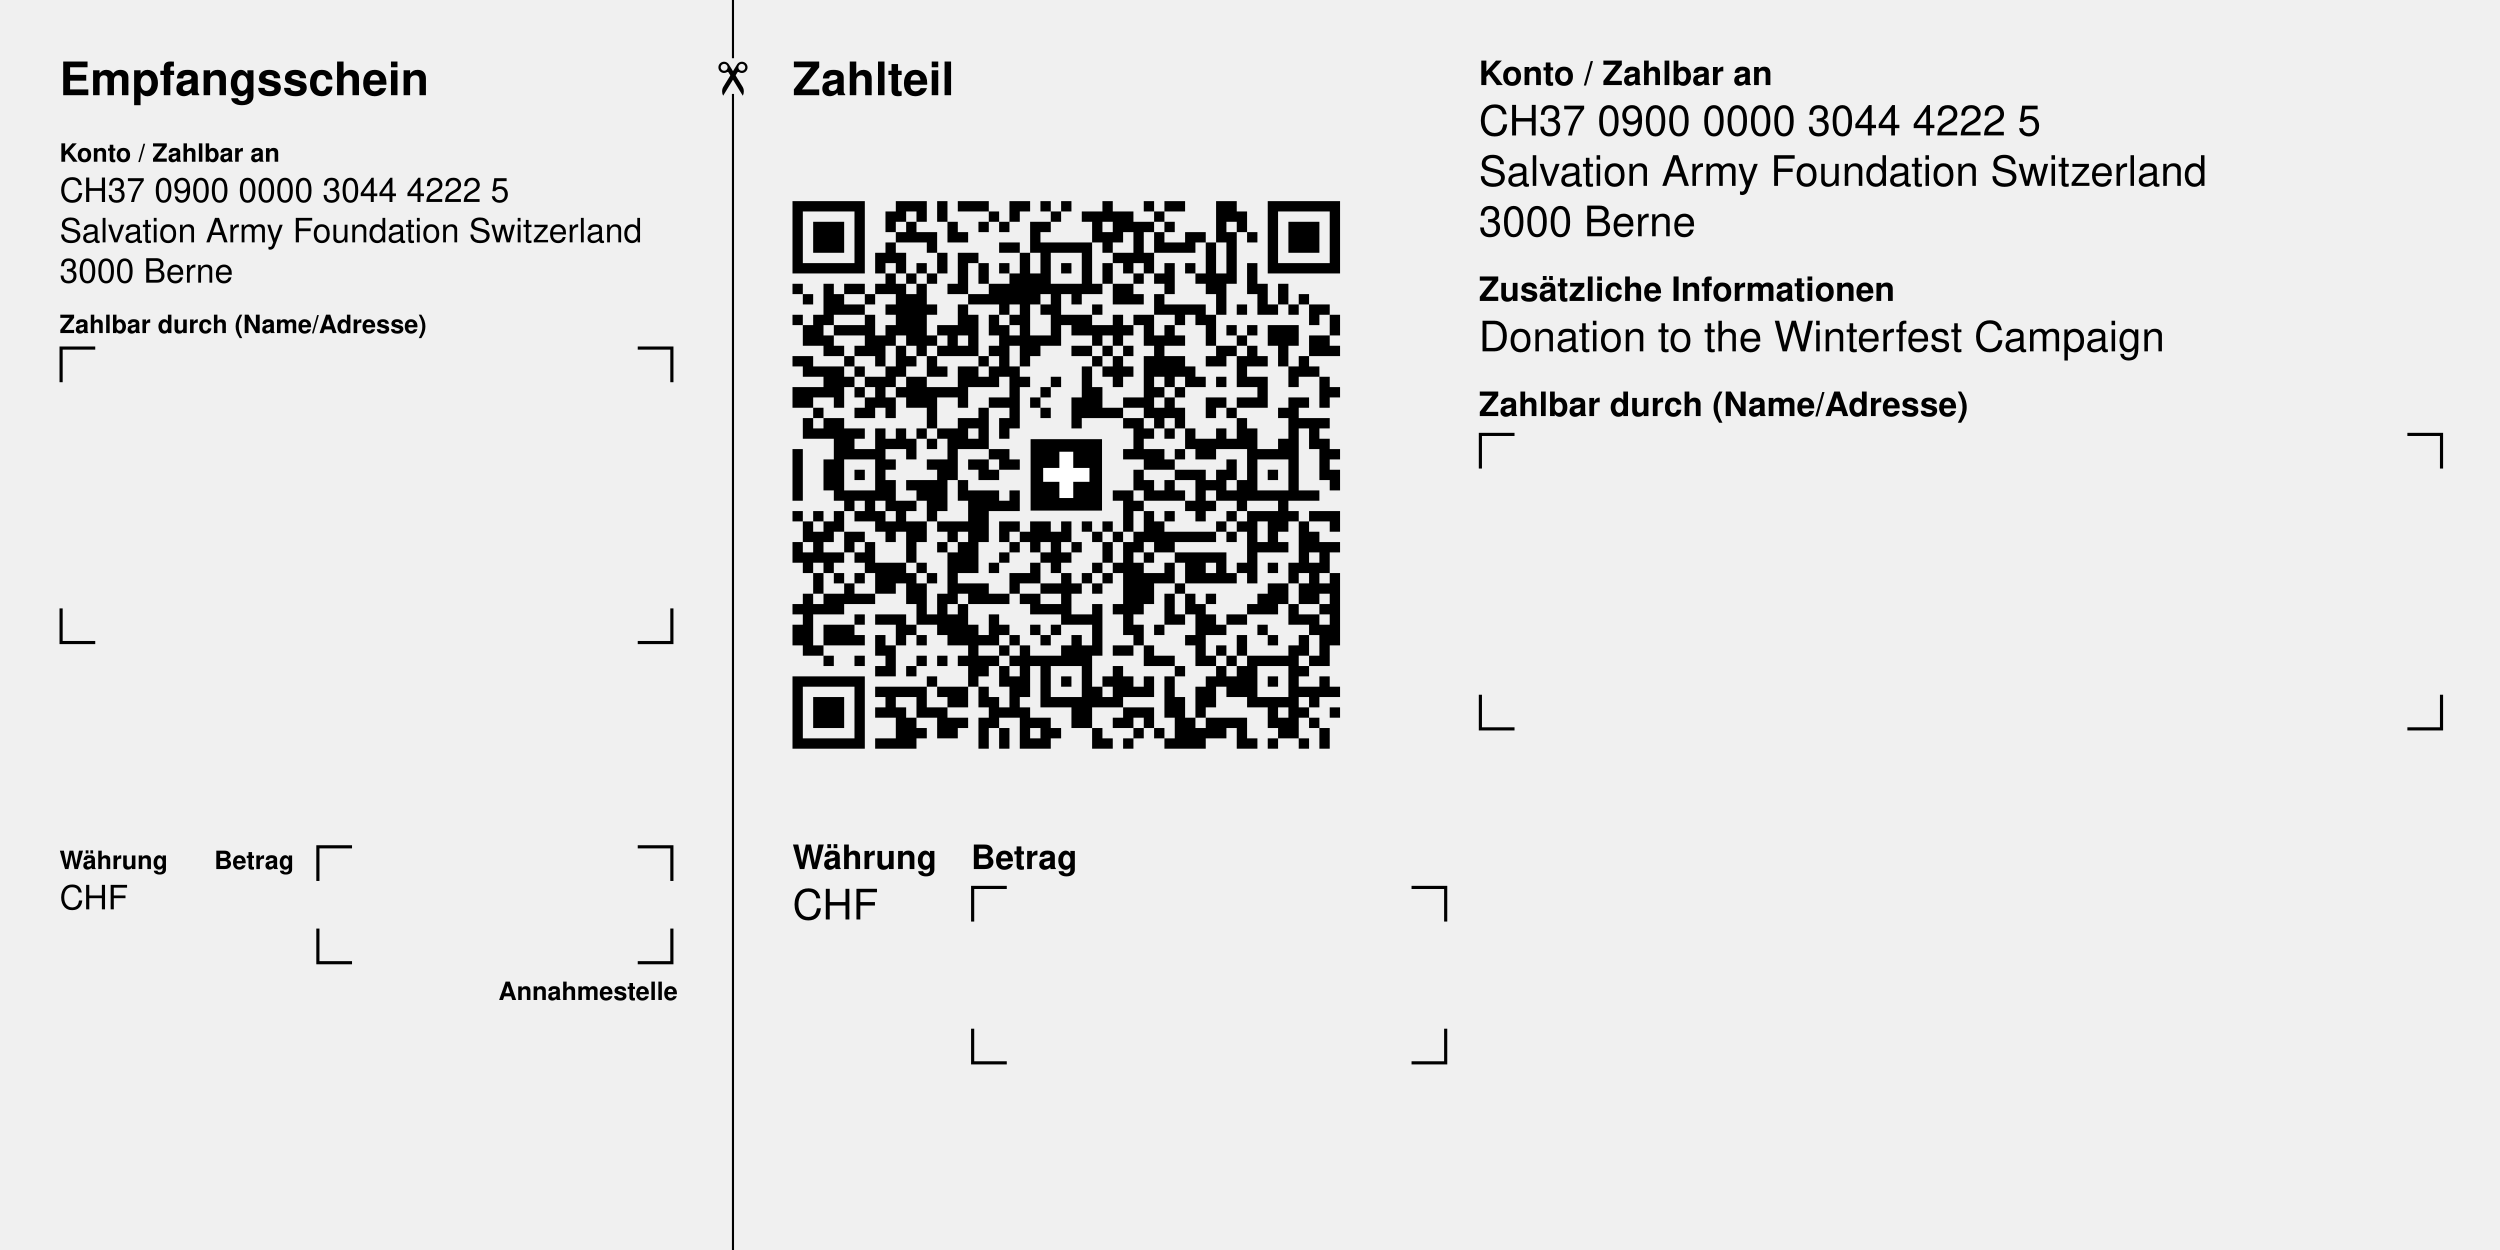
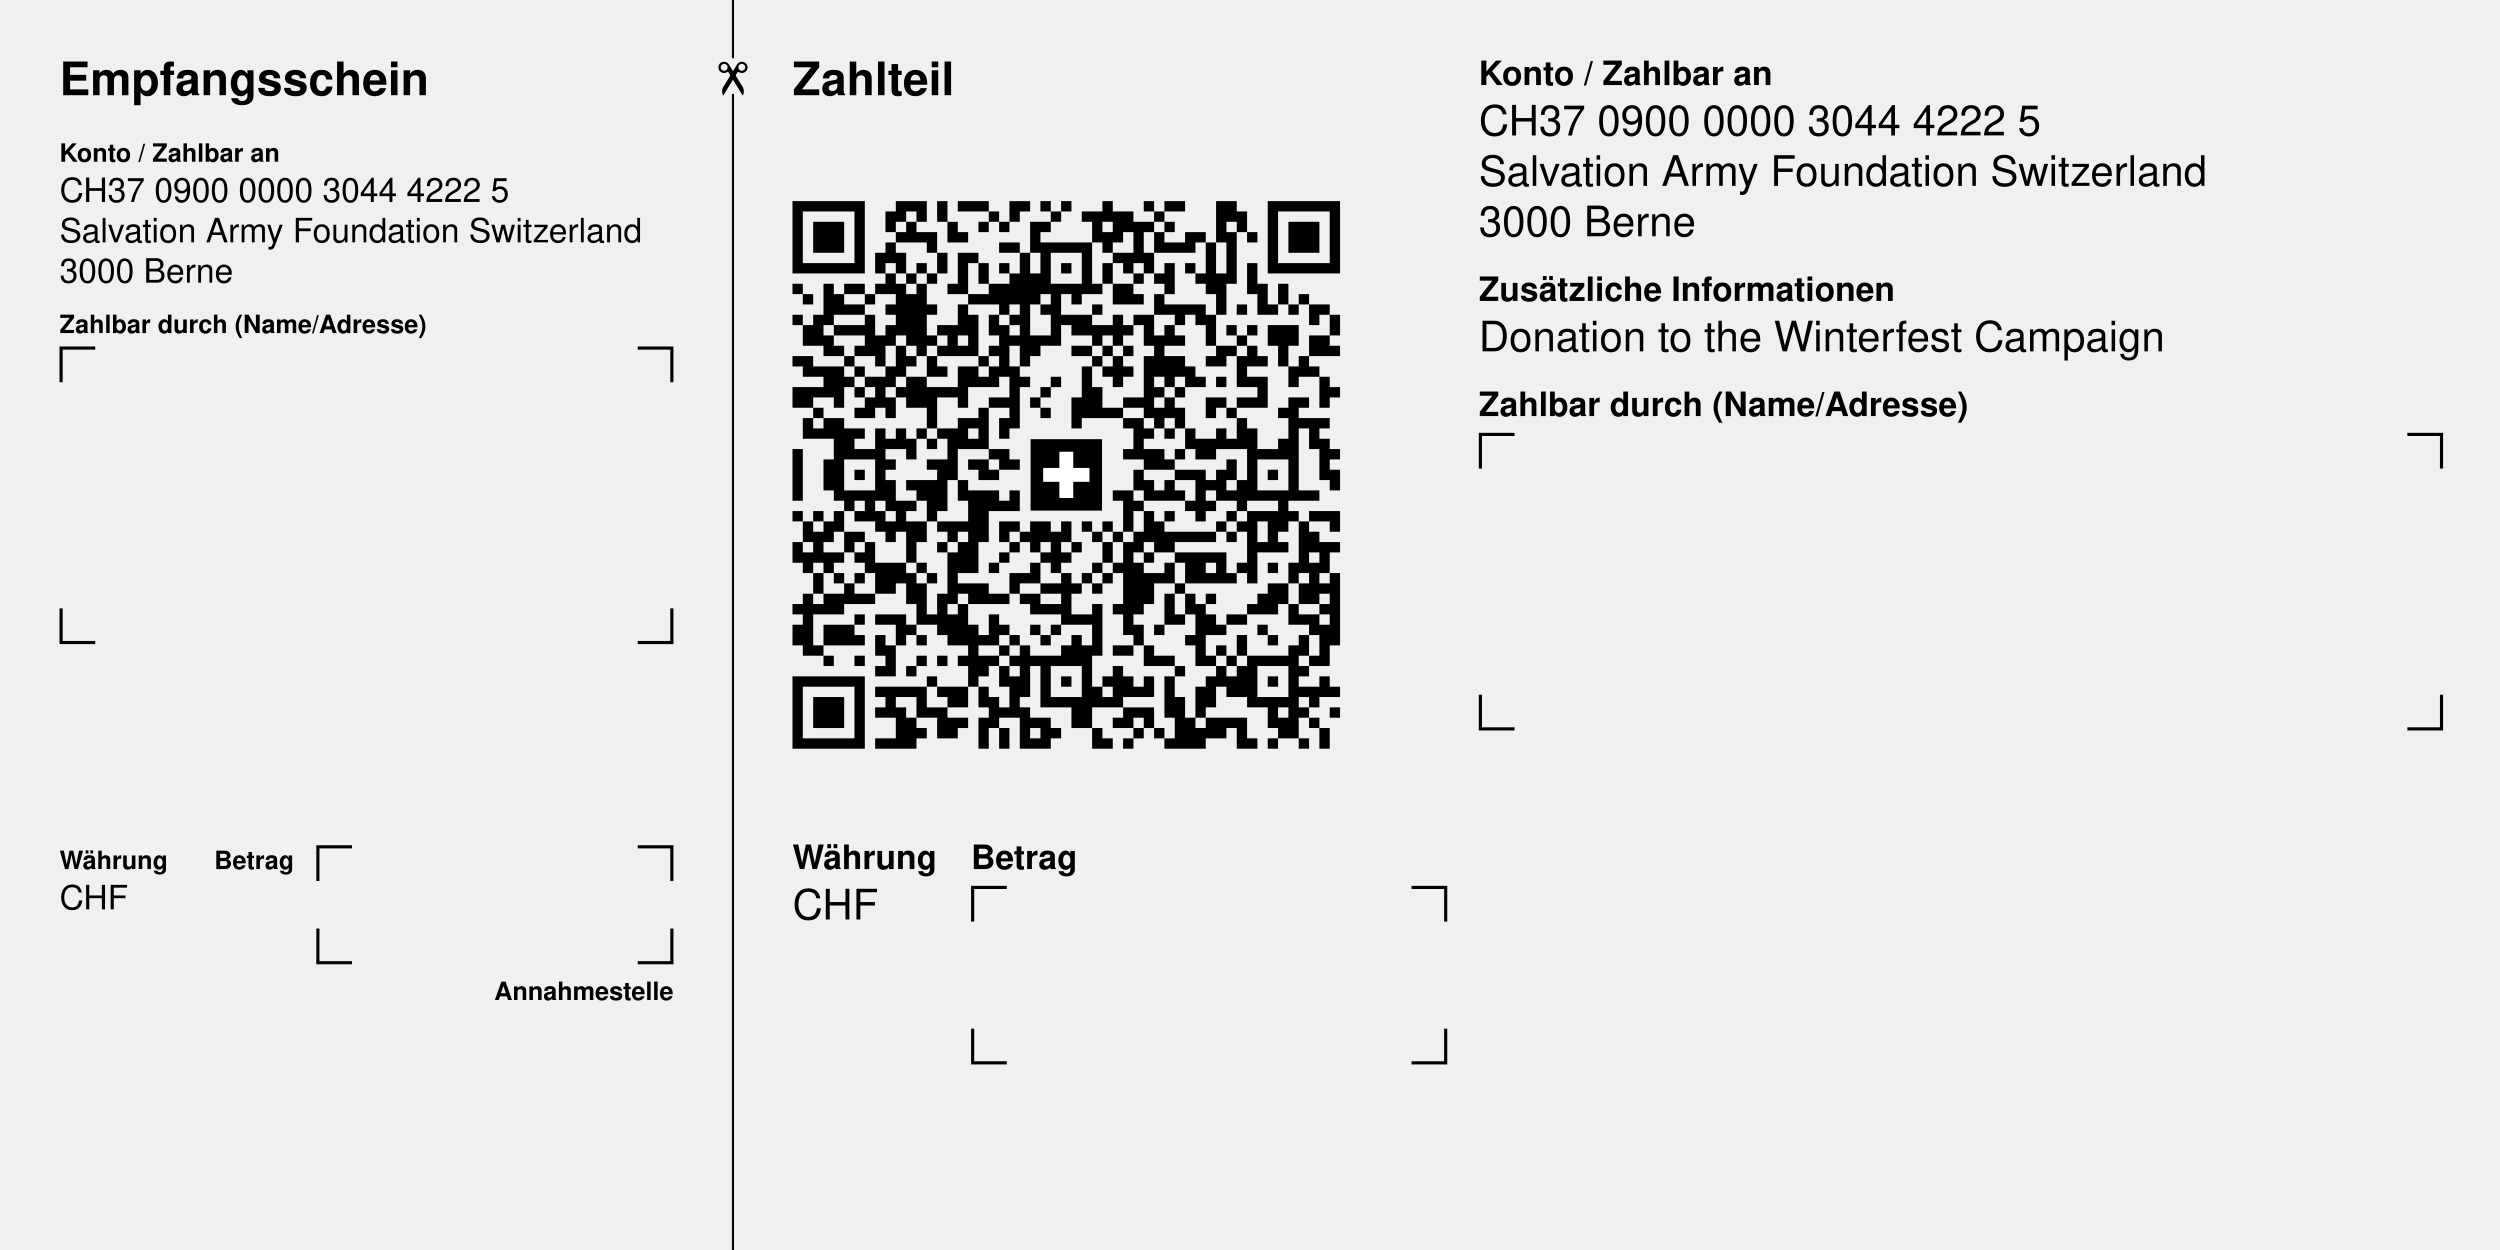
<svg xmlns="http://www.w3.org/2000/svg" width="210mm" height="105mm" version="1.1" viewBox="0 0 595.276 297.638">
  <g font-family="Helvetica,Arial" transform="translate(0 297.638)">
    <g transform="translate(188.702 -119.367) scale(2.46)">
      <path d="M0,-53h7v1h-7zm10,0h3v1h-3zm4,0h1v2h-1zm2,0h3v1h-3zm5,0h2v1h-2zm3,0h1v1h-1z m2,0h1v1h-1zm4,0h1v2h-1zm4,0h1v1h-1zm2,0h2v1h-2zm5,0h2v2h-2zm5,0h7v1h-7z m-46,1h1v6h-1zm6,0h1v6h-1zm3,0h2v1h-2zm3,0h1v1h-1zm7,0h1v1h-1zm2,0h1v1h-1z m4,0h1v1h-1zm3,0h2v1h-2zm3,0h2v2h-2zm4,0h1v1h-1zm8,0h1v2h-1zm3,-0h1v6h-1z m6,0h1v6h-1zm-50,1h3v3h-3zm7,0h1v1h-1zm2,0h1v2h-1zm4,0h1v2h-1zm3,0h1v1h-1z m2,0h1v1h-1zm3,0h1v3h-1zm1,0h1v1h-1zm5,0h1v2h-1zm4,-0h1v4h-1zm1,0h1v1h-1z m2,0h1v1h-1zm5,0h1v2h-1zm7,0h3v3h-3zm-38,1h1v1h-1zm2,0h2v1h-2zm4,0h1v1h-1z m14,0h2v1h-2zm5,0h1v2h-1zm3,0h2v1h-2zm4,0h1v5h-1zm2,0h1v1h-1zm-35,1h1v2h-1z m4,0h1v1h-1zm7,0h2v1h-2zm4,0h5v1h-5zm6,0h1v1h-1zm6,0h3v1h-3zm4,0h1v5h-1z m-32,1h1v2h-1zm2,0h1v2h-1zm4,0h1v2h-1zm2,0h1v4h-1zm1,-0h1v1h-1zm5,0h1v11h-1z m2,0h1v4h-1zm4,0h1v4h-1zm3,-0h2v1h-2zm3,0h1v2h-1zm-33,1h5v1h-5zm11,0h1v1h-1z m6,0h1v2h-1zm2,-0h1v1h-1zm6,0h1v1h-1zm4,0h1v2h-1zm2,-0h1v1h-1zm4,0h1v3h-1z m2,-0h1v1h-1zm6,0h1v3h-1zm3,-0h5v1h-5zm-38,1h1v2h-1zm2,0h1v1h-1zm2,0h1v1h-1z m8,0h1v3h-1zm2,0h1v3h-1zm10,0h1v1h-1zm2,0h1v1h-1zm4,0h1v1h-1zm2,0h1v4h-1z m-41,1h1v1h-1zm3,0h1v4h-1zm2,0h2v1h-2zm3,0h1v1h-1zm2,-0h1v5h-1zm2,0h1v7h-1z m3,0h1v1h-1zm4,0h2v2h-2zm6,-0h1v6h-1zm1,0h2v1h-2zm3,0h1v1h-1zm2,0h2v2h-2z m14,0h1v3h-1zm2,0h1v2h-1zm-46,1h1v1h-1zm3,0h1v2h-1zm3,0h1v1h-1zm4,-0h1v5h-1z m6,0h2v1h-2zm10,0h1v1h-1zm6,0h1v1h-1zm2,0h1v2h-1zm14,0h1v1h-1zm-44,1h2v1h-2z m4,0h1v1h-1zm4,0h1v1h-1zm3,-0h1v3h-1zm4,0h1v1h-1zm4,0h1v1h-1zm5,0h1v1h-1z m7,0h4v1h-4zm7,0h1v1h-1zm3,0h1v1h-1zm2,0h1v1h-1zm2,0h2v1h-2zm-50,1h1v1h-1z m2,-0h1v3h-1zm5,0h1v4h-1zm10,0h1v4h-1zm2,0h1v2h-1zm2,0h1v1h-1zm5,0h3v1h-3z m5,-0h1v3h-1zm2,0h2v1h-2zm4,0h1v1h-1zm2,0h2v1h-2zm11,0h1v1h-1zm2,-0h1v2h-1z m-51,1h1v2h-1zm3,0h3v1h-3zm5,0h1v2h-1zm5,0h2v1h-2zm6,0h1v5h-1zm7,0h4v1h-4z m5,0h1v1h-1zm2,0h1v2h-1zm2,0h1v2h-1zm4,0h1v2h-1zm2,0h1v1h-1zm2,0h1v1h-1z m2,0h3v2h-3zm-43,1h1v2h-1zm5,0h1v3h-1zm5,0h1v1h-1zm2,0h1v2h-1zm6,0h1v1h-1z m2,0h2v1h-2zm6,0h1v1h-1zm6,0h1v4h-1zm2,0h1v1h-1zm6,0h1v1h-1zm7,0h2v2h-2z m-46,1h1v1h-1zm2,0h1v1h-1zm4,0h1v3h-1zm4,0h1v1h-1zm2,0h1v1h-1zm3,0h1v1h-1z m4,0h1v1h-1zm4,0h2v1h-2zm3,0h1v1h-1zm2,0h1v1h-1zm9,0h2v1h-2zm3,0h1v2h-1z m3,0h1v2h-1zm5,0h1v1h-1zm-52,1h2v1h-2zm5,0h1v1h-1zm6,0h1v1h-1zm2,0h1v2h-1z m5,0h1v1h-1zm11,0h1v1h-1zm2,0h1v3h-1zm3,0h1v6h-1zm2,0h2v2h-2zm4,0h2v1h-2z m3,0h1v3h-1zm2,0h1v1h-1zm4,0h1v2h-1zm-48,1h4v1h-4zm5,0h1v1h-1zm3,0h1v2h-1z m5,0h1v1h-1zm2,0h2v2h-2zm3,0h1v2h-1zm2,0h1v6h-1zm7,0h1v5h-1zm2,0h1v1h-1z m2,0h1v1h-1zm6,0h1v2h-1zm10,0h1v2h-1zm2,0h1v1h-1zm-47,1h2v2h-2zm2,0h1v1h-1z m2,0h2v1h-2zm4,0h2v3h-2zm7,0h1v1h-1zm4,0h1v1h-1zm3,0h1v1h-1zm11,0h1v1h-1z m3,0h1v1h-1zm2,0h1v1h-1zm3,0h2v1h-2zm7,0h1v3h-1zm-51,1h2v2h-2zm2,0h1v1h-1z m4,0h1v1h-1zm2,0h1v2h-1zm2,0h1v1h-1zm3,0h4v1h-4zm11,0h1v1h-1zm5,0h1v3h-1z m6,0h1v1h-1zm2,0h1v1h-1zm8,0h1v2h-1zm7,0h1v1h-1zm-48,1h1v1h-1zm3,0h1v2h-1z m2,0h1v2h-1zm4,0h1v3h-1zm3,0h1v1h-1zm3,0h2v1h-2zm4,0h1v1h-1zm4,0h1v3h-1z m5,0h2v1h-2zm4,0h1v2h-1zm4,0h2v1h-2zm3,0h2v1h-2zm5,0h1v10h-1zm1,0h1v1h-1z m-47,1h1v1h-1zm4,0h1v1h-1zm12,0h1v4h-1zm6,0h1v1h-1zm6,0h2v1h-2zm5,0h1v2h-1z m2,0h1v2h-1zm3,0h1v1h-1zm2,0h1v1h-1zm5,0h1v1h-1zm-46,1h1v2h-1zm2,0h2v2h-2z m13,0h1v3h-1zm1,0h1v1h-1zm3,0h1v2h-1zm12,0h2v1h-2zm11,0h1v3h-1zm6,0h3v1h-3z m-47,1h1v1h-1zm3,0h1v3h-1zm1,0h1v1h-1zm2,0h1v7h-1zm2,0h1v2h-1zm2,0h1v1h-1z m2,0h2v1h-2zm19,0h1v3h-1zm1,0h1v1h-1zm2,0h1v1h-1zm2,0h1v2h-1zm3,0h1v2h-1z m3,0h1v7h-1zm6,0h1v2h-1zm-46,1h1v6h-1zm5,0h1v1h-1zm2,0h1v2h-1zm2,0h1v1h-1z m2,0h1v4h-1zm2,0h1v1h-1zm22,0h2v2h-2zm3,0h1v1h-1zm5,0h1v2h-1zm4,0h1v4h-1z m-51,1h1v5h-1zm6,0h2v1h-2zm13,0h2v1h-2zm13,0h1v1h-1zm2,0h2v2h-2zm3,0h1v1h-1z m8,0h2v1h-2zm7,0h1v1h-1zm-49,1h1v3h-1zm6,0h1v1h-1zm4,0h2v1h-2zm4,0h2v1h-2z m3,0h2v1h-2zm16,0h1v1h-1zm6,0h1v2h-1zm-36,1h1v1h-1zm8,-0h1v4h-1zm4,0h2v1h-2z m15,0h1v2h-1zm4,0h3v1h-3zm4,0h1v3h-1zm5,0h1v1h-1zm6,0h1v2h-1zm-43,1h1v3h-1z m2,0h3v1h-3zm5,0h1v2h-1zm18,0h1v2h-1zm2,0h1v2h-1zm3,0h1v4h-1zm1,0h1v1h-1z m3,-0h1v3h-1zm-38,1h3v1h-3zm7,0h2v1h-2zm5,-0h2v5h-2zm2,0h1v2h-1zm2,0h1v2h-1z m10,0h2v1h-2zm4,0h1v1h-1zm2,0h1v1h-1zm5,0h1v1h-1zm3,0h3v1h-3zm4,0h2v1h-2z m-44,1h1v1h-1zm2,0h1v2h-1zm3,0h1v3h-1zm1,-0h1v1h-1zm2,0h1v2h-1zm7,-0h1v1h-1z m12,0h1v3h-1zm1,-0h1v1h-1zm5,0h1v1h-1zm2,0h1v1h-1zm7,0h1v3h-1zm-47,1h1v1h-1z m2,0h1v1h-1zm2,0h1v2h-1zm2,0h1v1h-1zm2,0h1v2h-1zm26,-0h1v3h-1zm2,0h1v1h-1z m6,0h1v1h-1zm2,0h1v7h-1zm1,0h2v1h-2zm3,0h1v1h-1zm2,0h3v1h-3zm-49,1h1v2h-1z m2,0h1v2h-1zm6,0h1v2h-1zm2,0h2v2h-2zm3,0h3v1h-3zm6,0h2v1h-2zm3,-0h2v2h-2z m3,0h1v2h-1zm2,0h1v1h-1zm2,0h1v1h-1zm5,-0h1v3h-1zm6,0h1v1h-1zm2,0h1v1h-1z m3,-0h1v3h-1zm3,0h1v5h-1zm3,0h1v1h-1zm-50,1h1v3h-1zm3,0h2v1h-2zm10,0h1v1h-1z m5,0h1v1h-1zm2,0h1v1h-1zm3,0h1v4h-1zm4,0h1v1h-1zm2,0h1v1h-1zm2,0h1v2h-1z m3,0h5v1h-5zm6,0h1v1h-1zm8,0h1v2h-1zm-50,1h1v2h-1zm5,0h1v1h-1zm2,0h1v3h-1z m4,0h1v2h-1zm3,0h1v1h-1zm2,0h2v3h-2zm5,0h1v1h-1zm2,0h1v1h-1zm4,0h1v1h-1z m3,0h1v2h-1zm2,0h1v9h-1zm4,0h1v1h-1zm9,0h1v1h-1zm2,0h1v1h-1zm4,0h1v3h-1z m1,0h1v1h-1zm-51,1h1v2h-1zm2,0h2v1h-2zm3,0h1v1h-1zm9,0h1v5h-1zm5,0h1v1h-1z m4,0h1v1h-1zm2,0h1v1h-1zm8,0h1v1h-1zm3,0h5v1h-5zm-34,1h1v1h-1zm5,0h3v2h-3z m4,0h1v1h-1zm7,0h1v1h-1zm4,0h1v2h-1zm6,0h1v1h-1zm2,0h1v1h-1zm2,0h1v5h-1z m3,0h1v2h-1zm2,0h2v2h-2zm3,0h1v2h-1zm2,0h1v1h-1zm3,0h1v1h-1zm2,0h1v2h-1z m2,0h1v4h-1zm-48,1h1v2h-1zm2,0h1v1h-1zm2,0h1v1h-1zm5,0h1v3h-1zm2,0h1v1h-1z m8,0h2v1h-2zm5,0h1v5h-1zm2,0h1v1h-1zm2,0h1v1h-1zm4,0h1v3h-1zm1,0h1v1h-1z m5,0h1v1h-1zm2,0h1v1h-1zm10,0h1v7h-1zm-47,1h1v2h-1zm3,0h2v1h-2zm4,0h1v4h-1z m4,0h3v1h-3zm5,0h1v1h-1zm3,0h2v1h-2zm3,0h1v1h-1zm2,0h1v1h-1zm8,0h1v1h-1z m9,0h2v2h-2zm3,0h1v2h-1zm2,0h1v1h-1zm-50,1h1v6h-1zm2,0h2v2h-2zm3,0h2v1h-2z m8,0h1v4h-1zm3,0h4v1h-4zm5,0h2v1h-2zm14,0h1v3h-1zm2,0h1v2h-1zm2,0h1v1h-1z m5,0h1v2h-1zm-45,1h1v1h-1zm2,0h1v1h-1zm14,0h1v4h-1zm7,0h3v1h-3zm6,0h1v5h-1z m2,0h1v1h-1zm8,0h1v6h-1zm5,0h1v1h-1zm2,0h1v1h-1zm2,0h1v2h-1zm3,0h1v1h-1z m-45,1h1v1h-1zm2,0h3v1h-3zm5,0h1v1h-1zm2,0h1v3h-1zm4,0h1v3h-1zm8,0h2v1h-2z m10,0h1v1h-1zm3,0h1v2h-1zm2,0h2v1h-2zm7,0h2v1h-2zm-49,1h1v2h-1zm3,0h3v2h-3z m7,0h2v1h-2zm7,0h1v6h-1zm3,0h1v1h-1zm3,0h1v1h-1zm2,0h1v1h-1zm8,-0h1v2h-1z m2,0h1v1h-1zm6,0h1v1h-1zm4,0h1v1h-1zm5,0h2v1h-2zm-44,1h1v1h-1zm2,0h1v2h-1z m2,0h1v1h-1zm2,0h1v1h-1zm6,0h1v1h-1zm3,0h1v1h-1zm3,0h1v1h-1zm3,0h1v3h-1z m11,-0h1v1h-1zm5,0h1v2h-1zm3,0h1v1h-1zm3,0h1v2h-1zm2,0h1v3h-1zm-49,1h1v1h-1z m7,0h1v3h-1zm11,-0h1v1h-1zm2,0h1v5h-1zm4,0h1v2h-1zm2,0h1v8h-1zm3,0h2v1h-2z m3,0h1v2h-1zm7,0h1v1h-1zm7,0h1v9h-1zm-45,1h1v1h-1zm3,0h1v1h-1zm6,0h1v1h-1z m2,0h1v1h-1zm2,0h1v1h-1zm2,0h2v1h-2zm3,0h1v1h-1zm2,0h3v1h-3zm12,0h2v1h-2z m5,0h1v1h-1zm2,0h1v1h-1zm2,0h1v5h-1zm1,0h3v1h-3zm5,0h1v1h-1zm-42,1h1v1h-1z m3,0h1v1h-1zm7,0h1v1h-1zm2,0h1v2h-1zm4,0h1v4h-1zm7,0h1v4h-1zm6,0h1v1h-1z m4,0h1v2h-1zm2,0h1v3h-1zm6,0h1v1h-1zm-49,1h7v1h-7zm13,0h1v1h-1zm8,0h1v4h-1z m5,0h1v1h-1zm4,0h1v1h-1zm2,0h1v2h-1zm2,0h1v2h-1zm2,0h1v4h-1zm4,0h1v3h-1z m2,0h1v2h-1zm4,0h1v1h-1zm5,0h1v2h-1zm-51,1h1v6h-1zm6,0h1v6h-1zm2,-0h5v1h-5z m6,0h3v1h-3zm4,0h1v2h-1zm11,0h1v2h-1zm4,-0h1v1h-1zm6,0h1v3h-1zm10,-0h2v1h-2z m3,0h1v1h-1zm-50,1h3v3h-3zm7,0h1v2h-1zm3,0h1v2h-1zm3,-0h2v1h-2zm4,0h1v3h-1z m6,-0h3v1h-3zm5,0h1v1h-1zm7,0h1v5h-1zm8,0h3v1h-3zm5,0h1v1h-1zm-42,1h1v1h-1z m2,0h1v4h-1zm3,0h2v1h-2zm7,0h1v1h-1zm2,0h1v4h-1zm5,0h1v2h-1zm5,0h3v1h-3z m14,0h1v2h-1zm3,0h1v1h-1zm3,0h1v1h-1zm-41,1h1v3h-1zm3,0h2v2h-2zm2,0h1v1h-1z m2,0h1v3h-1zm5,0h2v1h-2zm8,0h2v1h-2zm3,0h1v1h-1zm4,0h1v3h-1zm2,0h4v1h-4z m7,0h1v2h-1zm3,0h1v1h-1zm-38,1h1v1h-1zm8,0h1v2h-1zm4,0h2v1h-2zm5,0h1v2h-1z m4,0h1v1h-1zm2,0h1v1h-1zm4,0h3v1h-3zm4,0h1v2h-1zm8,0h1v2h-1zm-50,1h5v1h-5z m7,0h2v1h-2zm15,0h2v1h-2zm7,0h1v1h-1zm2,0h1v1h-1zm4,0h1v1h-1zm3,0h1v1h-1z m5,0h1v1h-1zm2,0h1v1h-1zm3,0h1v1h-1z" fill="#000000" />
    </g>
    <g transform="translate(188.702 -119.367)">
      <path d="M56.693,-73.701h17.008v17.008h-17.008z" fill="#000000" />
      <path d="M63.543,-70.709h3.307v11.024h-3.307zm-3.858,3.858h11.024v3.307h-11.024z" fill="#ffffff" />
    </g>
    <g transform="translate(188.702 -0)">
      <text x="0" y="-274.976" font-size="11" font-weight="bold">Zahlteil</text>
      <text x="0" y="-90.709" font-size="8" font-weight="bold">Währung</text>
      <text x="0" y="-78.709" font-size="10">CHF</text>
    </g>
    <g transform="translate(231.222 -0)">
      <text x="0" y="-90.709" font-size="8" font-weight="bold">Betrag</text>
      <path d="M0.375,-52.693l0,8.129l8.129,0m96.378,0l8.129,0l0,-8.129m0,-25.512l0,-8.129l-8.129,0m-96.378,0l-8.129,0l0,8.129" stroke="#000000" stroke-width="0.75" fill="none" />
    </g>
    <g transform="translate(352.12 -0)">
      <text x="0" y="-277.376" font-size="8" font-weight="bold">Konto / Zahlbar an</text>
      <text x="0" y="-265.376" font-size="10">CH37 0900 0000 3044 4222 5</text>
      <text x="0" y="-253.376" font-size="10">Salvation Army Foundation Switzerland</text>
      <text x="0" y="-241.376" font-size="10">3000 Berne</text>
      <text x="0" y="-225.976" font-size="8" font-weight="bold">Zusätzliche Informationen</text>
      <text x="0" y="-213.976" font-size="10">Donation to the Winterfest Campaign</text>
      <text x="0" y="-198.576" font-size="8" font-weight="bold">Zahlbar durch (Name/Adresse)</text>
      <path d="M0.375,-132.214l0,8.129l8.129,0m212.598,0l8.129,0l0,-8.129m0,-53.858l0,-8.129l-8.129,0m-212.598,0l-8.129,0l0,8.129" stroke="#000000" stroke-width="0.75" fill="none" />
    </g>
    <g transform="translate(14.173 -0)">
      <text x="0" y="-274.976" font-size="11" font-weight="bold">Empfangsschein</text>
      <text x="0" y="-259.134" font-size="6" font-weight="bold">Konto / Zahlbar an</text>
      <text x="0" y="-249.534" font-size="8">CH37 0900 0000 3044 4222 5</text>
      <text x="0" y="-239.934" font-size="8">Salvation Army Foundation Switzerland</text>
      <text x="0" y="-230.334" font-size="8">3000 Berne</text>
      <text x="0" y="-218.334" font-size="6" font-weight="bold">Zahlbar durch (Name/Adresse)</text>
      <path d="M0.375,-152.772l0,8.129l8.129,0m129.175,0l8.129,0l0,-8.129m0,-53.858l0,-8.129l-8.129,0m-129.175,0l-8.129,0l0,8.129" stroke="#000000" stroke-width="0.75" fill="none" />
      <text x="0" y="-90.709" font-size="6" font-weight="bold">Währung</text>
      <text x="0" y="-81.109" font-size="8">CHF</text>
    </g>
    <g transform="translate(51.024 -0)">
      <text x="0" y="-90.709" font-size="6" font-weight="bold">Betrag</text>
    </g>
    <path d="M75.692,-76.535l0,8.129l8.129,0m68.031,0l8.129,0l0,-8.129m0,-11.339l0,-8.129l-8.129,0m-68.031,0l-8.129,0l0,8.129" stroke="#000000" stroke-width="0.75" fill="none" />
-     <text x="118.688" y="-59.528" font-size="6" font-weight="bold">Annahmestelle</text>
+     <text x="117.678" y="-59.528" font-size="6" font-weight="bold">Annahmestelle</text>
    <path d="M174.529,-0l0,-275.272m0,-8.504l0,-14.173m-174.529,0l595.899,0" stroke="#000000" stroke-width="0.5" fill="none" />
    <g transform="translate(171.468 -274.847) scale(0.006)">
      <path d="M131.754,-359.388c-33.041,54.539,-52.384,110.154,-52.384,192.144c0,62.702,15.27,120.654,41.122,167.596l567.598,-926.232c10.25,-16.724,34.279,-23.091,63.969,-5.805c33.06,19.242,71.495,30.268,112.507,30.268 c123.676,0,223.937,-100.261,223.937,-223.937c0,-123.676,-100.261,-223.937,-223.937,-223.937c-76.348,0,-143.773,38.208,-184.195,96.548l-548.617,893.353zm728.561,-904.861c75.929,0,137.48,61.551,137.48,137.48 c0,75.929,-61.551,137.48,-137.48,137.48c-75.929,0,-137.48,-61.551,-137.48,-137.48c0,-75.929,61.551,-137.48,137.48,-137.48z" fill="#000000" />
    </g>
    <g transform="translate(177.591 -274.847) scale(-0.006 0.006)">
      <path d="M131.754,-359.388c-33.041,54.539,-52.384,110.154,-52.384,192.144c0,62.702,15.27,120.654,41.122,167.596l567.598,-926.232c10.25,-16.724,34.279,-23.091,63.969,-5.805c33.06,19.242,71.495,30.268,112.507,30.268 c123.676,0,223.937,-100.261,223.937,-223.937c0,-123.676,-100.261,-223.937,-223.937,-223.937c-76.348,0,-143.773,38.208,-184.195,96.548l-548.617,893.353zm728.561,-904.861c75.929,0,137.48,61.551,137.48,137.48 c0,75.929,-61.551,137.48,-137.48,137.48c-75.929,0,-137.48,-61.551,-137.48,-137.48c0,-75.929,61.551,-137.48,137.48,-137.48z" fill="#000000" />
    </g>
  </g>
</svg>
